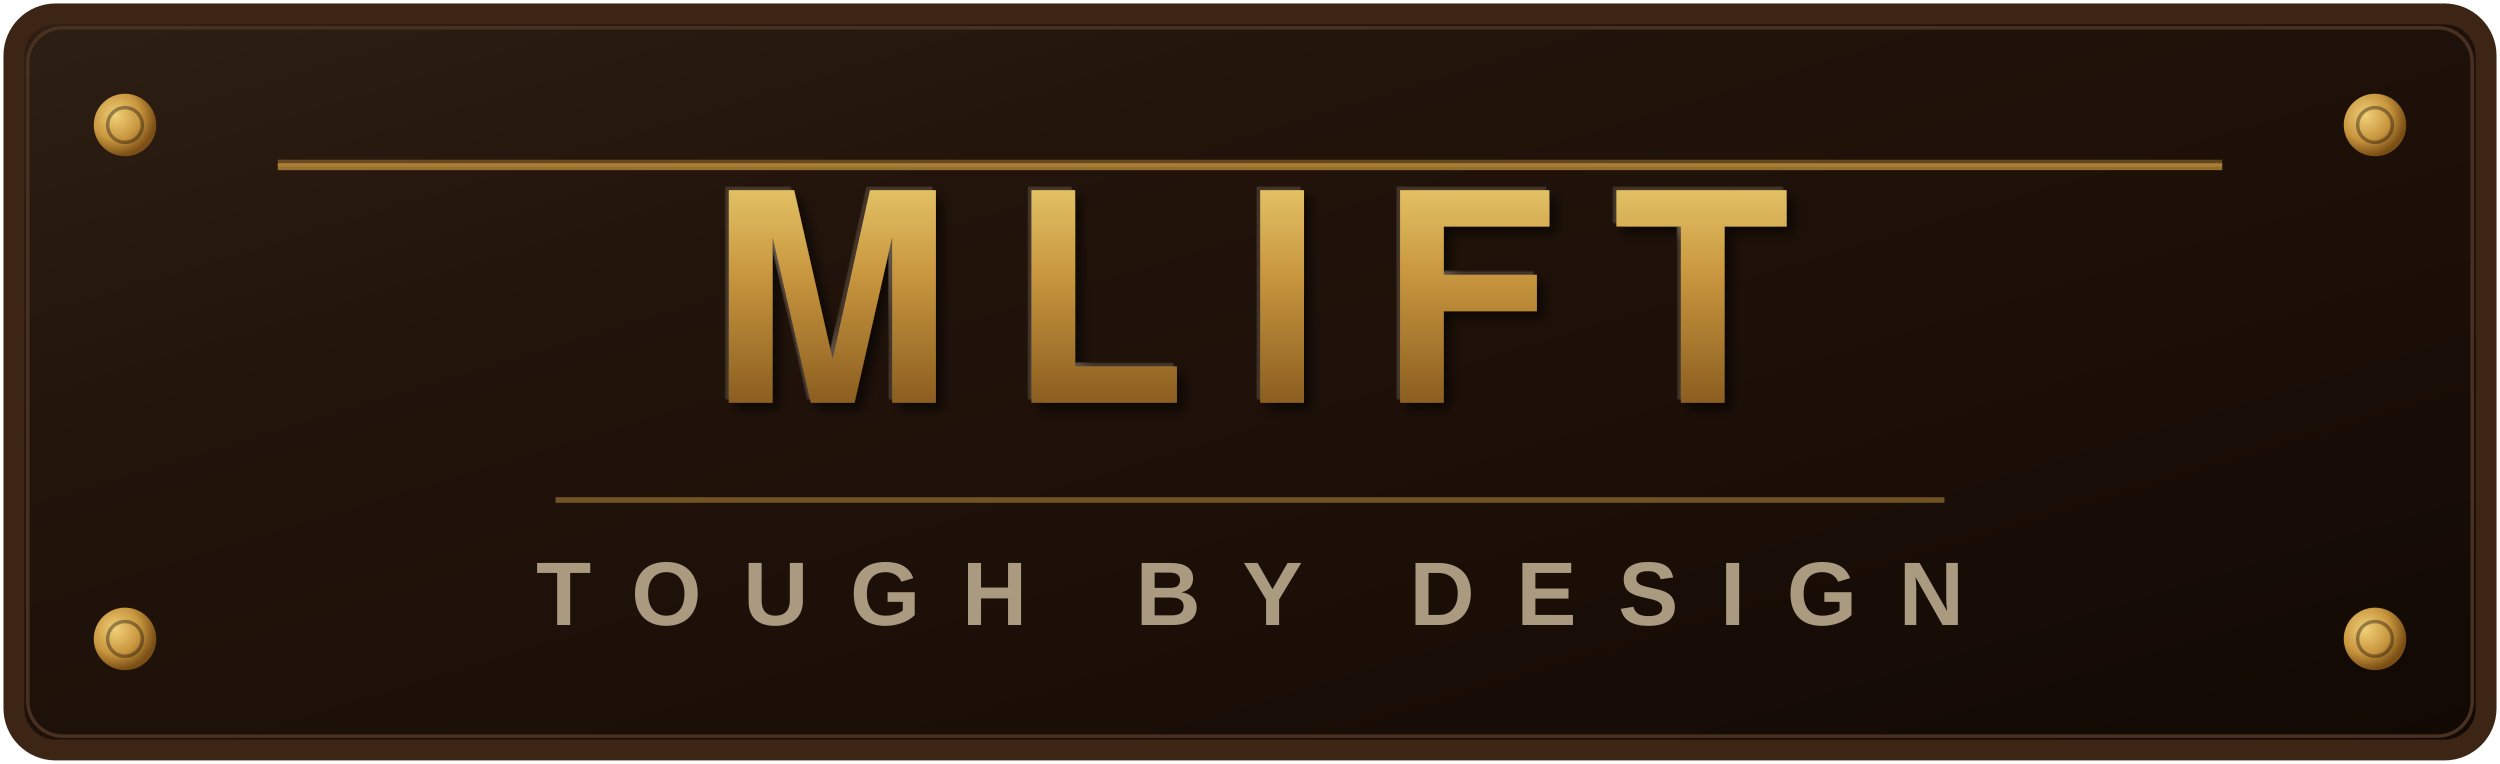
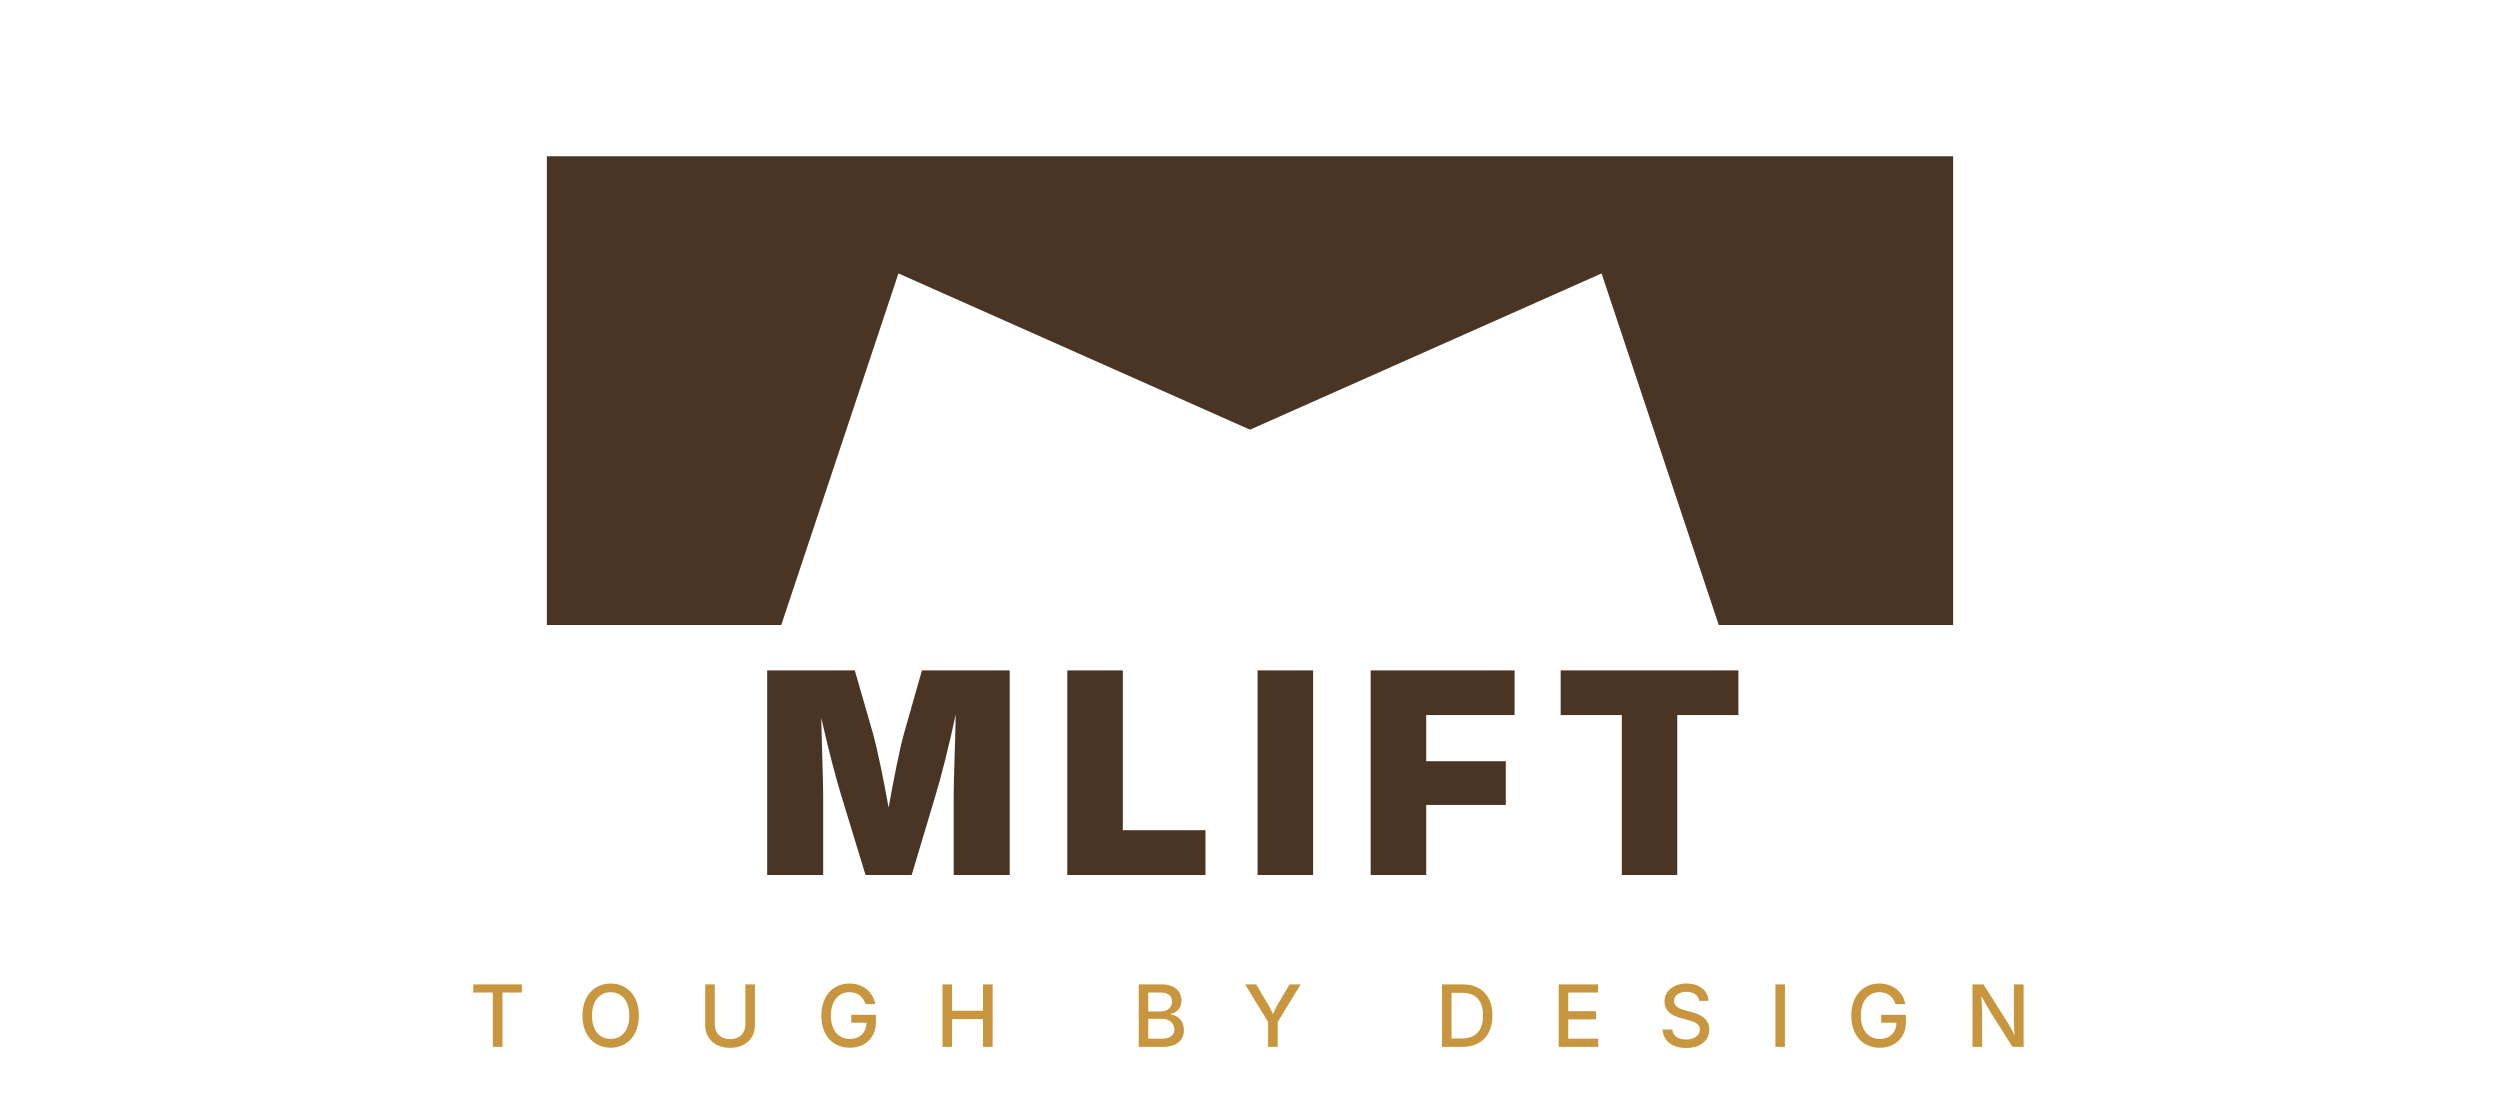
- <svg xmlns="http://www.w3.org/2000/svg" viewBox="0 0 360 110" width="360" height="110">
-   <defs>
-     <linearGradient id="plateBg" x1="0" y1="0" x2="1" y2="1">
-       <stop offset="0%" stop-color="#2E1F14" />
-       <stop offset="30%" stop-color="#22140B" />
-       <stop offset="70%" stop-color="#1A0E07" />
-       <stop offset="100%" stop-color="#120904" />
-     </linearGradient>
-     <linearGradient id="goldText" x1="0" y1="0" x2="0" y2="1">
-       <stop offset="0%" stop-color="#E2C064" />
-       <stop offset="40%" stop-color="#C8963E" />
-       <stop offset="100%" stop-color="#8B5E20" />
-     </linearGradient>
-     <radialGradient id="rivetGrad" cx="0.35" cy="0.35" r="0.65">
-       <stop offset="0%" stop-color="#F0D078" />
-       <stop offset="60%" stop-color="#C8963E" />
-       <stop offset="100%" stop-color="#7A4E15" />
-     </radialGradient>
-     <filter id="bevel">
-       <feGaussianBlur in="SourceAlpha" stdDeviation="0.5" result="blur" />
-       <feSpecularLighting in="blur" surfaceScale="2" specularConstant="0.3" specularExponent="10" result="spec">
-         <fePointLight x="-200" y="-200" z="50" />
-       </feSpecularLighting>
-       <feComposite in="spec" in2="SourceAlpha" operator="in" result="specIn" />
-       <feComposite in="SourceGraphic" in2="specIn" operator="arithmetic" k1="0" k2="1" k3="1" k4="0" />
-     </filter>
-     <filter id="deboss">
-       <feOffset dx="1" dy="1" in="SourceAlpha" result="off" />
-       <feGaussianBlur in="off" stdDeviation="0.8" result="blur" />
-       <feFlood flood-color="#000" flood-opacity="0.6" result="dark" />
-       <feComposite in="dark" in2="blur" operator="in" result="shadow" />
-       <feOffset dx="-0.5" dy="-0.5" in="SourceAlpha" result="off2" />
-       <feFlood flood-color="#FFEED0" flood-opacity="0.15" result="light" />
-       <feComposite in="light" in2="off2" operator="in" result="highlight" />
-       <feMerge>
-         <feMergeNode in="shadow" />
-         <feMergeNode in="highlight" />
-         <feMergeNode in="SourceGraphic" />
-       </feMerge>
-     </filter>
-   </defs>
-   <rect x="2" y="2" width="356" height="106" rx="6" fill="url(#plateBg)" stroke="#3D2515" stroke-width="3" />
-   <rect x="4" y="4" width="352" height="102" rx="5" fill="none" stroke="#4A3020" stroke-width="0.5" />
-   <circle cx="18" cy="18" r="4.5" fill="url(#rivetGrad)" />
-   <circle cx="18" cy="18" r="2.5" fill="none" stroke="#1A0E07" stroke-width="0.5" opacity="0.4" />
-   <circle cx="342" cy="18" r="4.5" fill="url(#rivetGrad)" />
-   <circle cx="342" cy="18" r="2.5" fill="none" stroke="#1A0E07" stroke-width="0.5" opacity="0.4" />
-   <circle cx="18" cy="92" r="4.5" fill="url(#rivetGrad)" />
-   <circle cx="18" cy="92" r="2.5" fill="none" stroke="#1A0E07" stroke-width="0.5" opacity="0.4" />
-   <circle cx="342" cy="92" r="4.5" fill="url(#rivetGrad)" />
-   <circle cx="342" cy="92" r="2.5" fill="none" stroke="#1A0E07" stroke-width="0.5" opacity="0.4" />
-   <line x1="40" y1="24" x2="320" y2="24" stroke="#C8963E" stroke-width="1" opacity="0.7" />
-   <rect x="40" y="23" width="280" height="1" fill="#C8963E" opacity="0.4" />
-   <text x="180" y="58" text-anchor="middle" font-family="'Helvetica Neue', 'Arial Black', 'Impact', system-ui, -apple-system, sans-serif" font-weight="900" font-size="42" fill="url(#goldText)" letter-spacing="8" filter="url(#deboss)">MLIFT</text>
-   <line x1="80" y1="72" x2="280" y2="72" stroke="#C8963E" stroke-width="0.8" opacity="0.5" />
-   <text x="180" y="90" text-anchor="middle" font-family="'Helvetica Neue', 'Arial', system-ui, -apple-system, sans-serif" font-weight="600" font-size="13" fill="#A99A80" letter-spacing="6">TOUGH BY DESIGN</text>
+ <svg xmlns="http://www.w3.org/2000/svg" viewBox="0 0 320 140" width="320" height="140">
+   <path d="     M 70 20     L 250 20     L 250 80     L 220 80     L 205 35     L 160 55     L 115 35     L 100 80     L 70 80     Z   " fill="#4A3525" />
+   <text x="160" y="112" text-anchor="middle" font-family="'Inter', 'Helvetica Neue', 'Arial Black', system-ui, -apple-system, sans-serif" font-weight="900" font-size="36" fill="#4A3525" letter-spacing="4">MLIFT</text>
+   <text x="160" y="134" text-anchor="middle" font-family="'Inter', 'Helvetica Neue', 'Arial', system-ui, -apple-system, sans-serif" font-weight="500" font-size="11" fill="#C8963E" letter-spacing="7">TOUGH BY DESIGN</text>
</svg>
